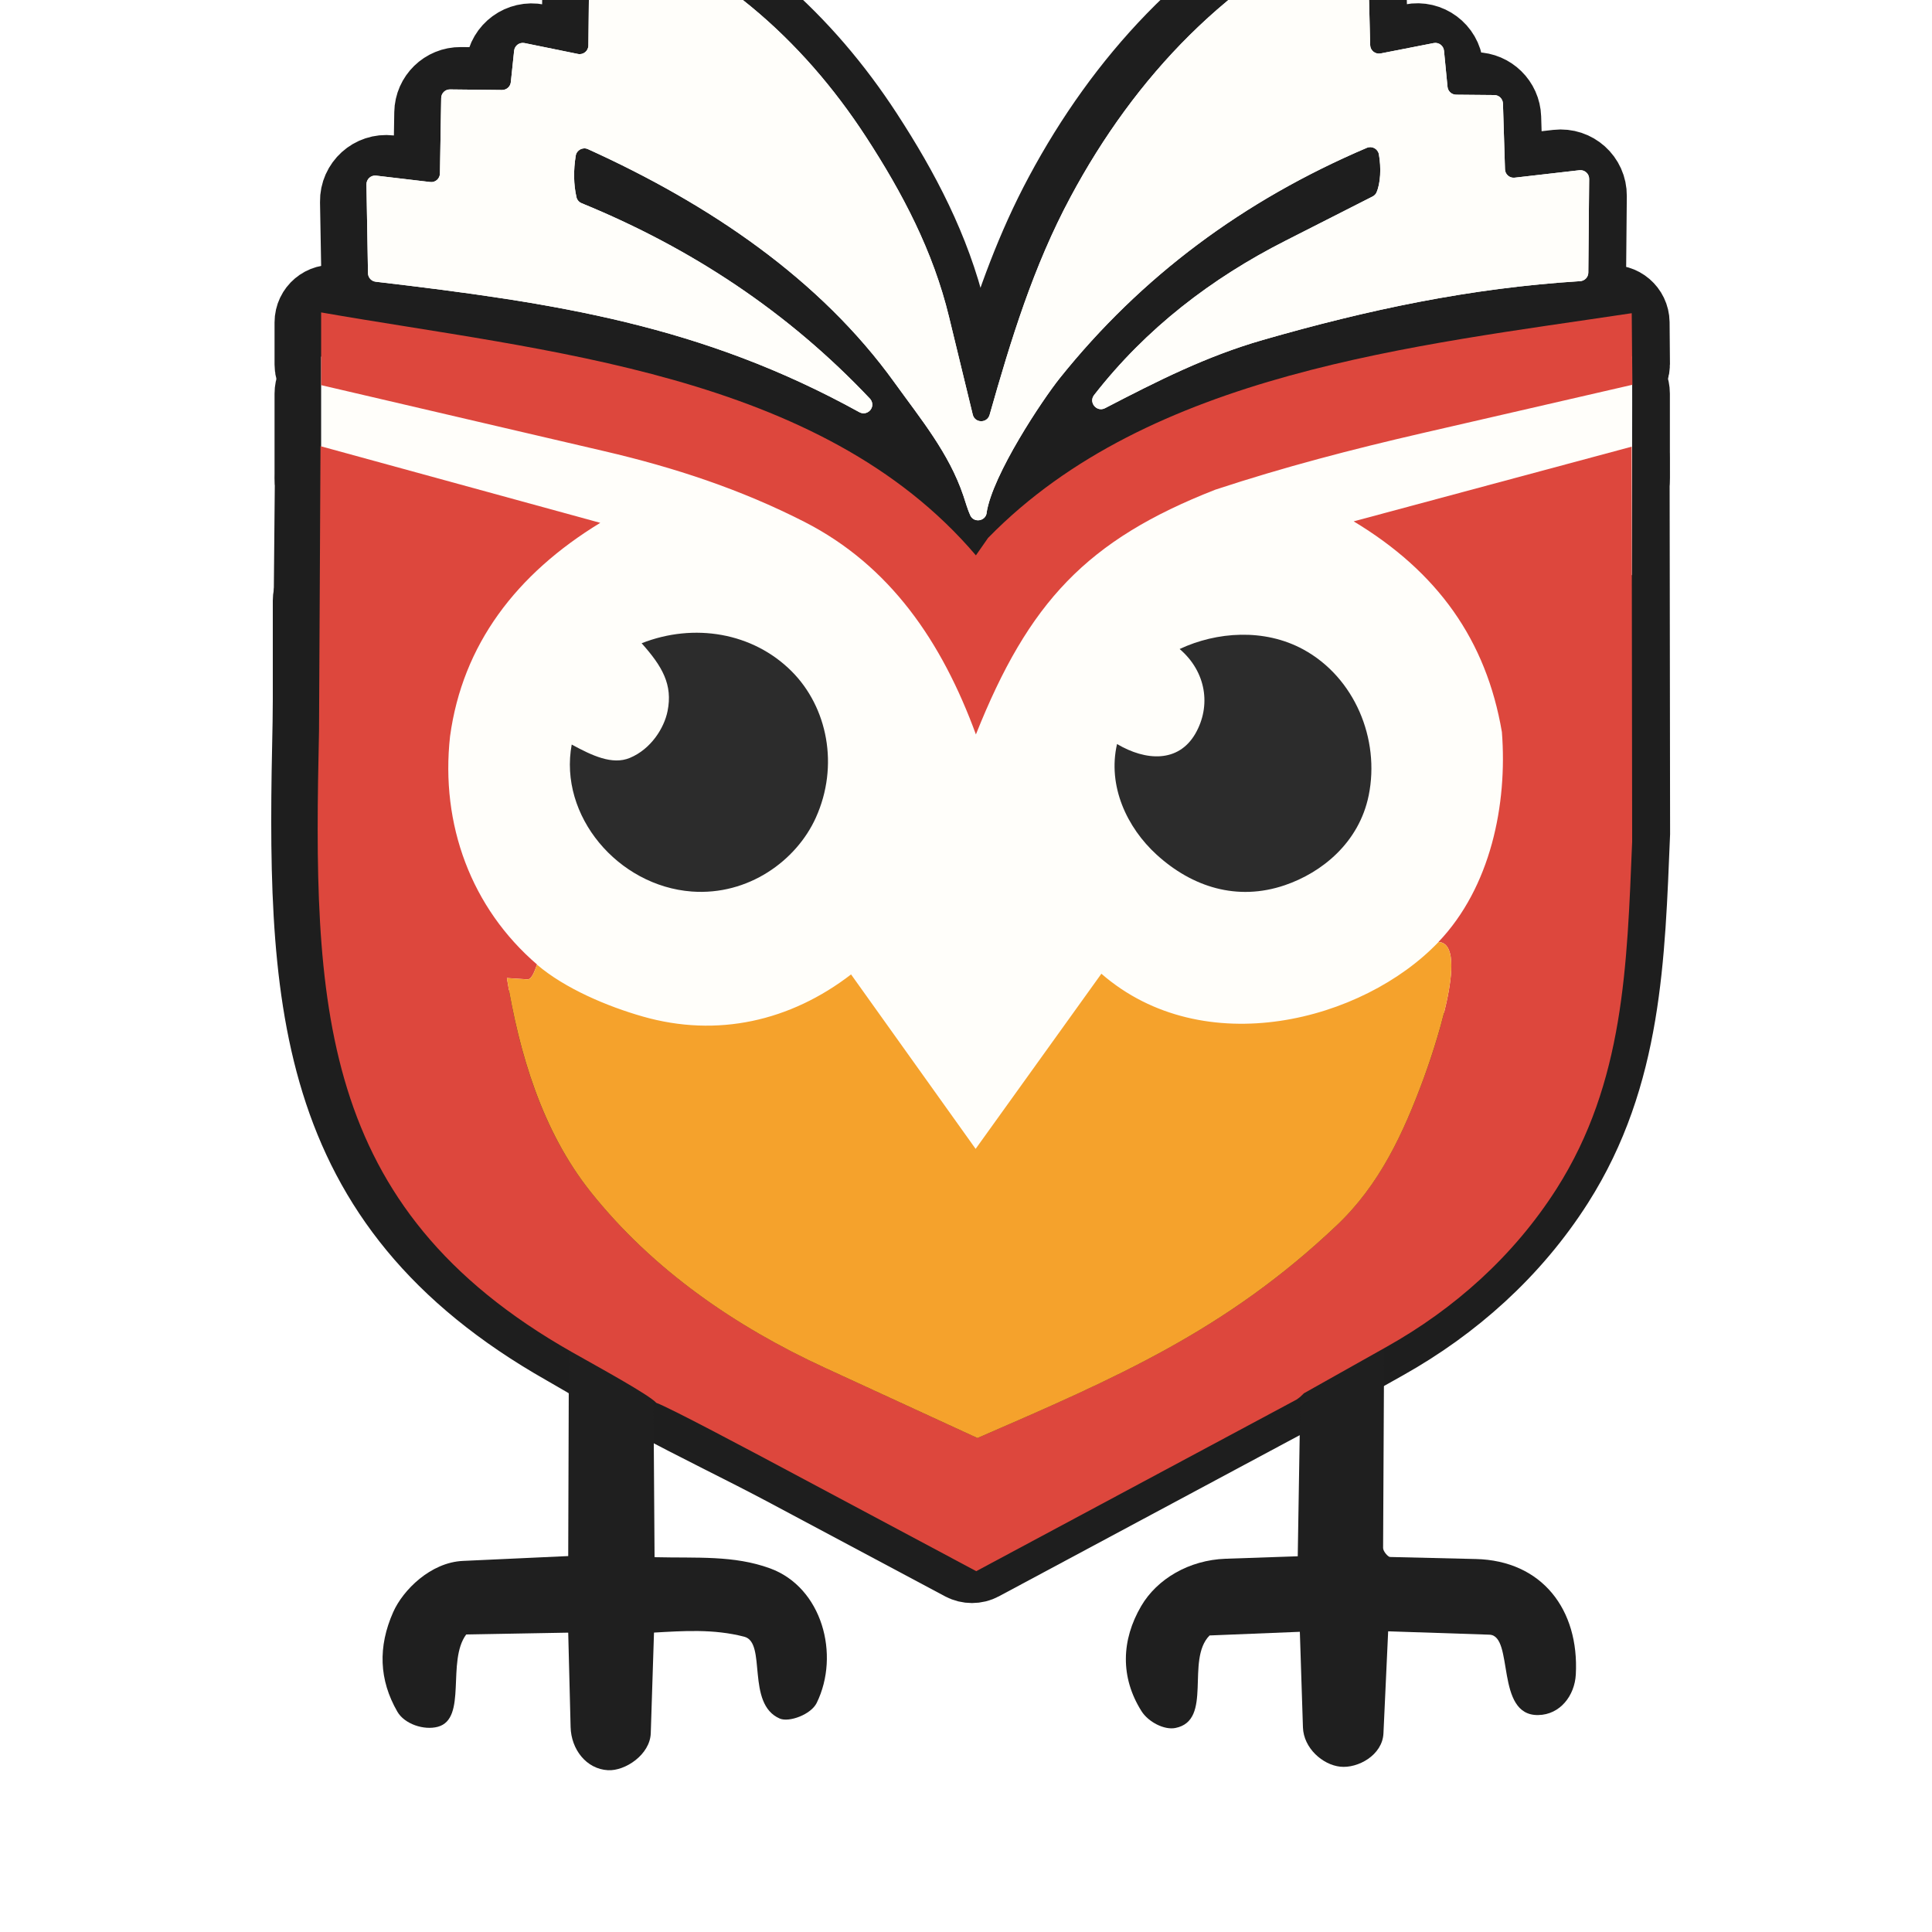
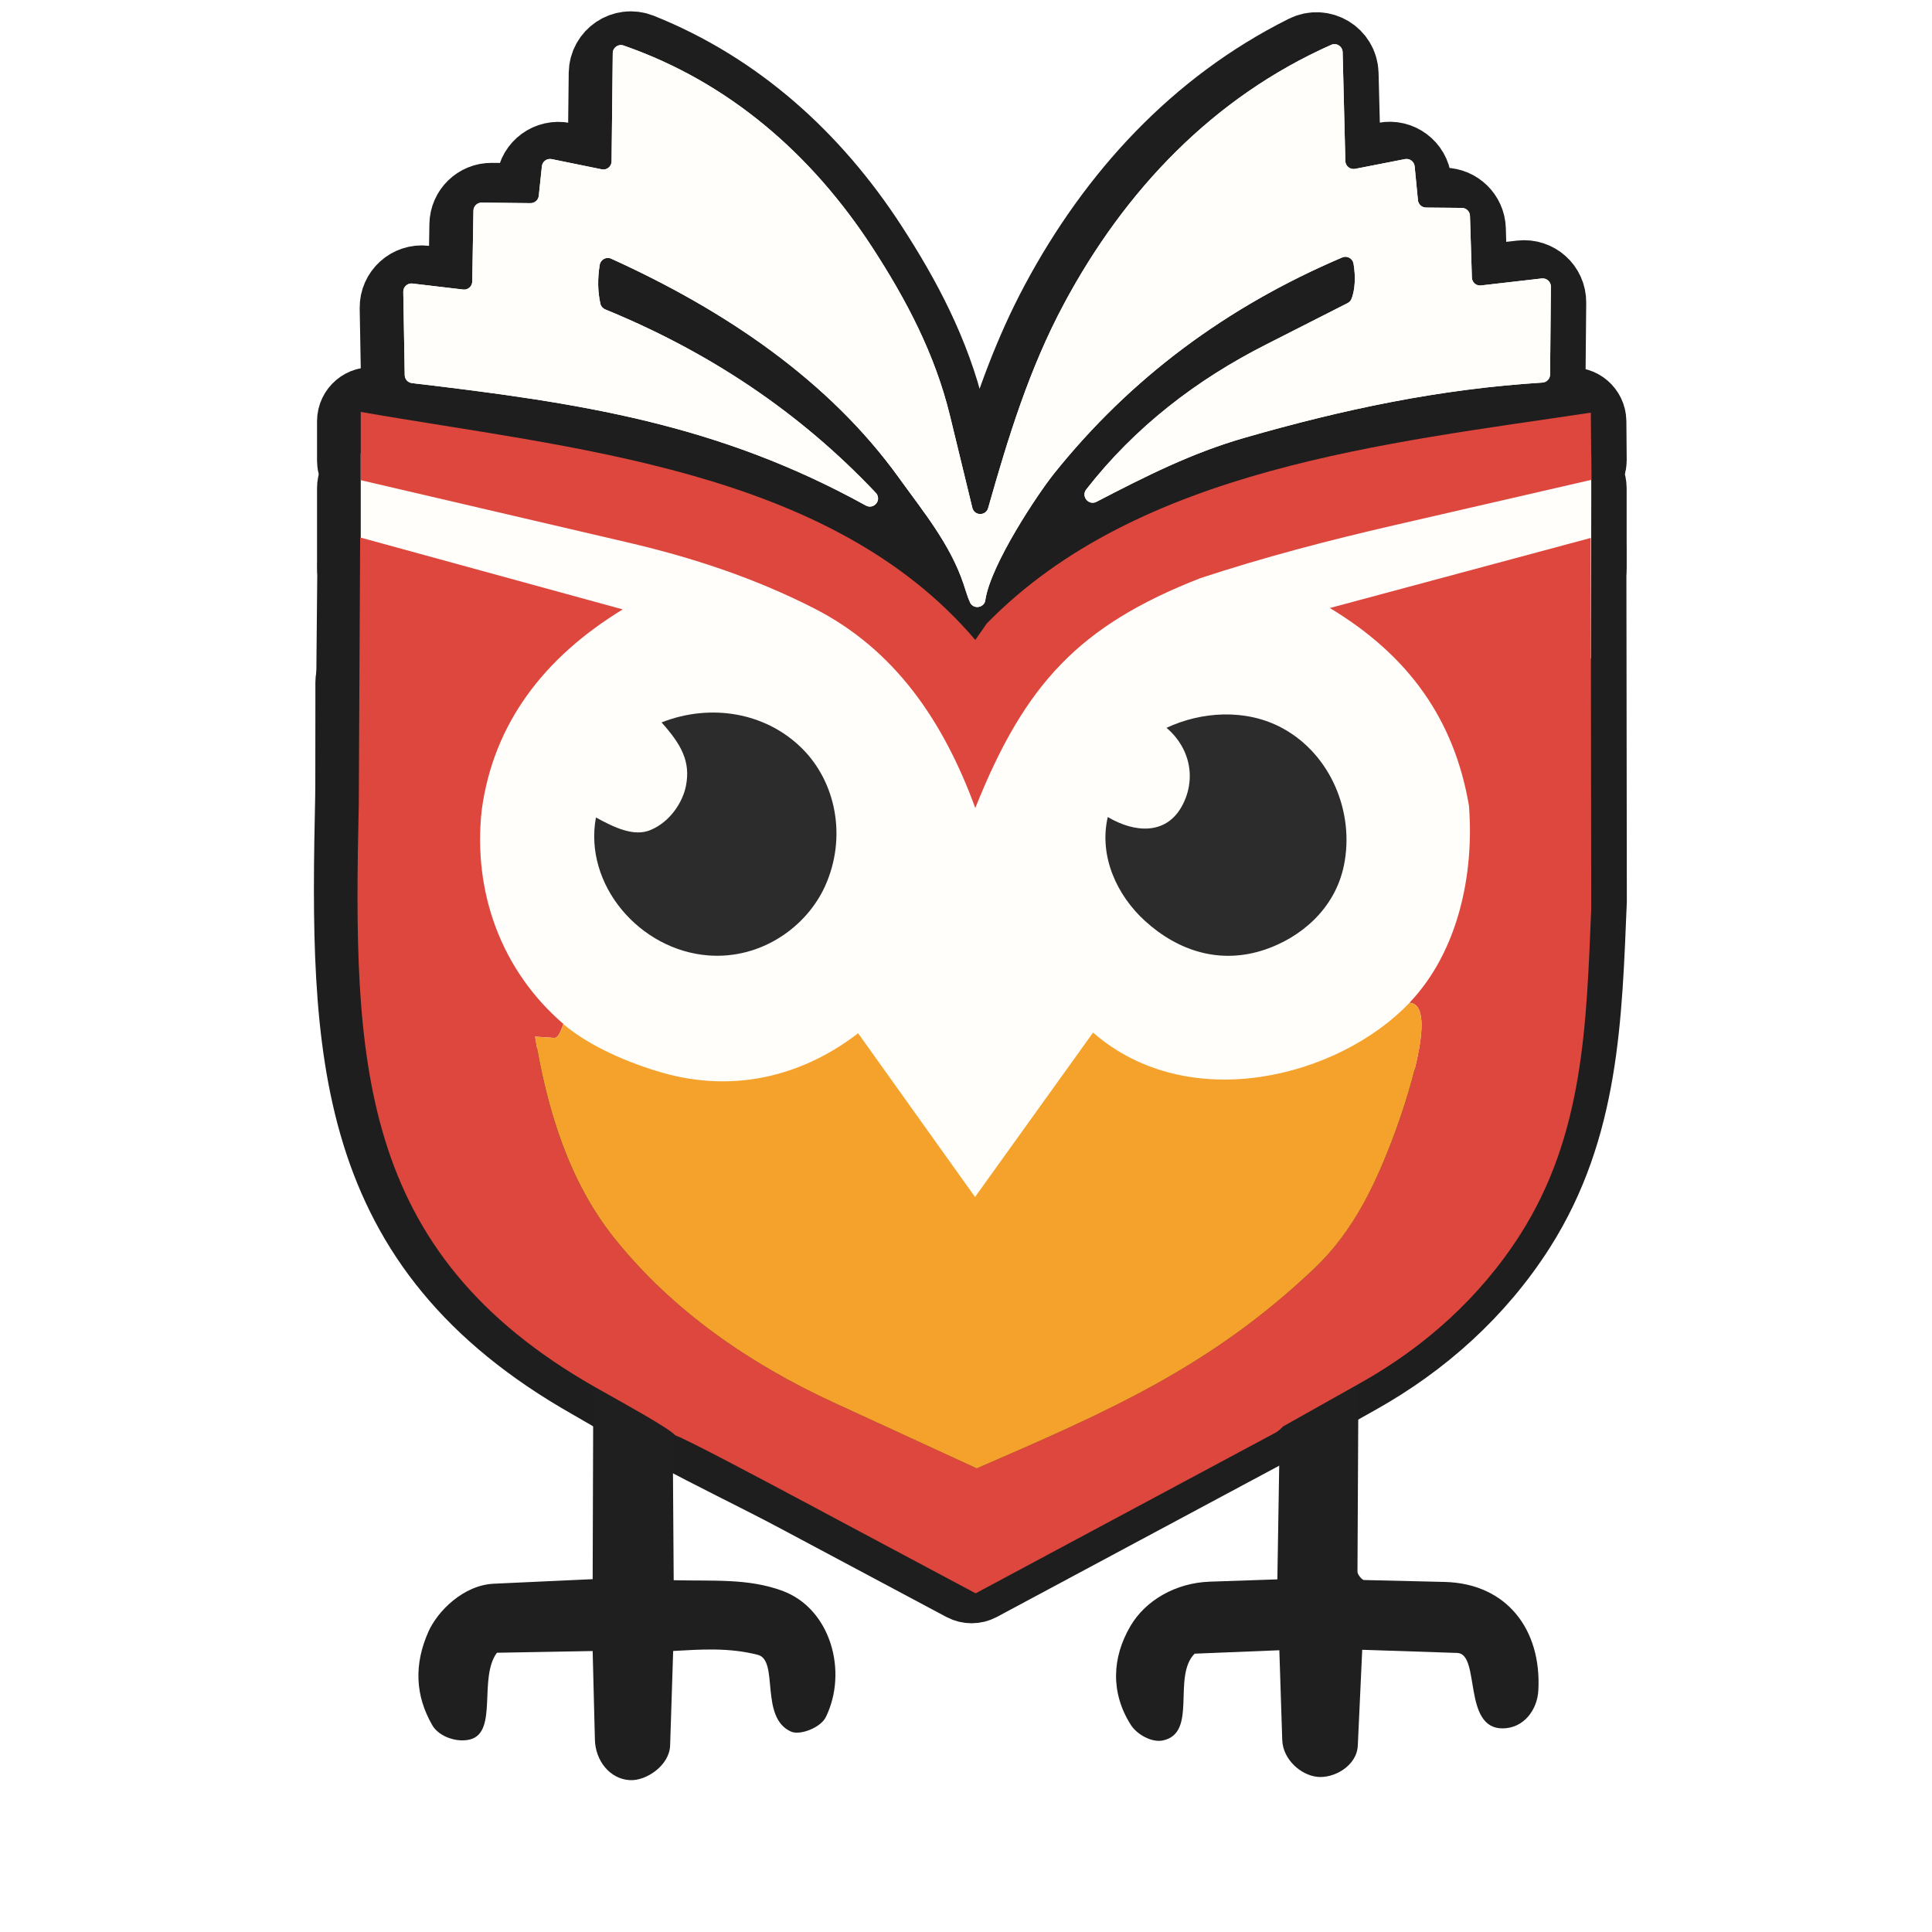
- <svg xmlns="http://www.w3.org/2000/svg" width="128" height="128" viewBox="245 38 215 275">
+ <svg xmlns="http://www.w3.org/2000/svg" width="128" height="128" viewBox="245 20 215 293">
  <defs>
    <style>
      .cls-1 {
        letter-spacing: -.03em;
      }

      .cls-1, .cls-2, .cls-3, .cls-4, .cls-5, .cls-6, .cls-7, .cls-8, .cls-9 {
        fill: #1e1e1e;
      }

      .cls-1, .cls-2, .cls-10, .cls-6 {
        font-family: Aleo-Bold, Aleo;
        font-weight: 700;
      }

      .cls-1, .cls-2, .cls-6 {
        font-size: 21.78px;
      }

      .cls-11 {
        letter-spacing: -.01em;
      }

      .cls-12 {
        fill: #f5a22c;
      }

      .cls-2 {
        letter-spacing: 0em;
      }

      .cls-13 {
        fill: none;
      }

      .cls-13, .cls-7 {
        stroke: #1e1e1e;
        stroke-miterlimit: 10;
        stroke-width: 12px;
      }

      .cls-14 {
        fill: #1f1f1f;
      }

      .cls-3 {
        font-family: Roboto-CondensedMedium, 'Roboto CondensedMedium';
        font-size: 26.4px;
        font-variation-settings: ';
        font-weight: 500;
      }

      .cls-15 {
        fill: #fffefa;
      }

      .cls-16 {
        letter-spacing: -.03em;
      }

      .cls-17 {
        letter-spacing: 0em;
      }

      .cls-10 {
        letter-spacing: 0em;
      }

      .cls-10, .cls-18 {
        fill: #dd473d;
      }

      .cls-10, .cls-5, .cls-8, .cls-9 {
        font-size: 55.98px;
      }

      .cls-5, .cls-8, .cls-9 {
        font-family: Aleo-Regular, Aleo;
      }

      .cls-6 {
        letter-spacing: -.02em;
      }

      .cls-19 {
        fill: #2c2c2c;
      }

      .cls-8 {
        letter-spacing: -.03em;
      }

      .cls-20 {
        letter-spacing: 0em;
      }

      .cls-9 {
        letter-spacing: -.02em;
      }
    </style>
  </defs>
  <g>
    <g>
      <path class="cls-7" d="M289.73,173.15c.74.69.91,1.85.32,2.68-.17.24-.37.41-.59.39l-.24-.02c-1.38-.09-2.48,1.15-2.22,2.51,1.83,9.8,5.09,19.76,11.46,27.76,8.84,11.09,20.6,19.17,33.37,25.05l20.82,9.58c.55.25,1.18.26,1.74.02,19.41-8.43,34.73-15.15,50.28-29.9,6.08-5.77,9.49-13.1,12.4-21.01.97-2.63,5.42-15.27,3.37-18.54-.46-.74-.47-1.67.09-2.35,6.31-7.72,8.36-18.55,7.65-28.17,0-.09-.02-.17-.03-.26-2-11.54-7.64-20.43-17.2-27.31-1.46-1.05-1.06-3.31.67-3.77l32.36-8.69c1.35-.36,2.67.65,2.67,2.04l.07,53.46c-.73,17.64-1.13,34.27-10.74,49.38-6.14,9.64-14.61,17.14-24.18,22.51l-11.8,6.63-.56.58-.46.3-44.63,23.91c-.62.33-1.37.33-2,0l-24.86-13.26c-6.7-3.57-12.83-6.45-19.62-10.13-.04-.02-.08-.04-.11-.06-4.51-2.77-8.08-5-11.99-7.21-36.41-20.64-36.82-49.78-35.97-88.44l.32-34.35c.05-10.64,9.97-3.38,20.23-.57l14.97,4.1c1.72.47,2.11,2.72.66,3.77-9.76,7.03-15.97,16.25-17.55,27.86-1.34,12.09,2.7,23.52,11.33,31.53Z" />
      <g>
        <path class="cls-15" d="M354.8,110.98c-.18,1.19-1.83,1.43-2.33.34-.39-.86-.67-1.87-.99-2.82" />
        <path class="cls-13" d="M354.8,110.98c-.18,1.19-1.83,1.43-2.33.34-.39-.86-.67-1.87-.99-2.82" />
        <path class="cls-4" d="M354.8,110.98c-.18,1.19-1.83,1.43-2.33.34-.39-.86-.67-1.87-.99-2.82" />
      </g>
      <g>
        <path class="cls-15" d="M336.67,157.57c-23.67-15.16-42.49-65.36-69.45-68.53-.62-.07-.48-11.58-.49-12.2l-.18-10.15c-.04-2.06,1.76-3.69,3.81-3.45l2.85.34c2,.24,3.77-1.31,3.81-3.33l.1-6.2c.03-1.87,1.57-3.37,3.44-3.35l3.28.03c1.76.02,3.24-1.3,3.43-3.05v-.14c.22-2,2.11-3.39,4.09-2.99l2.68.55c2.1.43,4.07-1.16,4.09-3.3l.12-10.7c.03-2.39,2.45-4.02,4.67-3.14,14.6,5.84,26.15,16.32,34.71,29.47,5.22,8.02,9.55,16.28,11.81,25.6l1.47,6.05c.82,3.36,5.56,3.52,6.57.21,2.45-8,5.24-15.81,9.26-23.3,8.64-16.13,21.01-29.6,37.39-37.77,2.24-1.12,4.88.47,4.94,2.97l.27,10.61c.05,2.11,1.99,3.67,4.06,3.26l2.69-.53c1.97-.39,3.85,1.01,4.05,3.01l.08.81c.17,1.73,1.62,3.06,3.36,3.08h1.41c1.83.03,3.32,1.49,3.38,3.32l.15,4.93c.06,1.99,1.81,3.51,3.8,3.28l4.44-.51c2.04-.23,3.82,1.37,3.8,3.42l-.1,10.88c0,.65.03,8.81-.62,8.85-15.67.98-53.86,50.98-68.88,55.3" />
        <path class="cls-13" d="M336.67,157.57c-23.67-15.16-42.49-65.36-69.45-68.53-.62-.07-.48-11.58-.49-12.2l-.18-10.15c-.04-2.06,1.76-3.69,3.81-3.45l2.85.34c2,.24,3.77-1.31,3.81-3.33l.1-6.2c.03-1.87,1.57-3.37,3.44-3.35l3.28.03c1.76.02,3.24-1.3,3.43-3.05v-.14c.22-2,2.11-3.39,4.09-2.99l2.68.55c2.1.43,4.07-1.16,4.09-3.3l.12-10.7c.03-2.39,2.45-4.02,4.67-3.14,14.6,5.84,26.15,16.32,34.71,29.47,5.22,8.02,9.55,16.28,11.81,25.6l1.47,6.05c.82,3.36,5.56,3.52,6.57.21,2.45-8,5.24-15.81,9.26-23.3,8.64-16.13,21.01-29.6,37.39-37.77,2.24-1.12,4.88.47,4.94,2.97l.27,10.61c.05,2.11,1.99,3.67,4.06,3.26l2.69-.53c1.97-.39,3.85,1.01,4.05,3.01l.08.81c.17,1.73,1.62,3.06,3.36,3.08h1.41c1.83.03,3.32,1.49,3.38,3.32l.15,4.93c.06,1.99,1.81,3.51,3.8,3.28l4.44-.51c2.04-.23,3.82,1.37,3.8,3.42l-.1,10.88c0,.65.03,8.81-.62,8.85-15.67.98-53.86,50.98-68.88,55.3" />
        <path class="cls-4" d="M336.67,157.57c-23.67-15.16-42.49-65.36-69.45-68.53-.62-.07-.48-11.58-.49-12.2l-.18-10.15c-.04-2.06,1.76-3.69,3.81-3.45l2.85.34c2,.24,3.77-1.31,3.81-3.33l.1-6.2c.03-1.87,1.57-3.37,3.44-3.35l3.28.03c1.76.02,3.24-1.3,3.43-3.05v-.14c.22-2,2.11-3.39,4.09-2.99l2.68.55c2.1.43,4.07-1.16,4.09-3.3l.12-10.7c.03-2.39,2.45-4.02,4.67-3.14,14.6,5.84,26.15,16.32,34.71,29.47,5.22,8.02,9.55,16.28,11.81,25.6l1.47,6.05c.82,3.36,5.56,3.52,6.57.21,2.45-8,5.24-15.81,9.26-23.3,8.64-16.13,21.01-29.6,37.39-37.77,2.24-1.12,4.88.47,4.94,2.97l.27,10.61c.05,2.11,1.99,3.67,4.06,3.26l2.69-.53c1.97-.39,3.85,1.01,4.05,3.01l.08.81c.17,1.73,1.62,3.06,3.36,3.08h1.41c1.83.03,3.32,1.49,3.38,3.32l.15,4.93c.06,1.99,1.81,3.51,3.8,3.28l4.44-.51c2.04-.23,3.82,1.37,3.8,3.42l-.1,10.88c0,.65.03,8.81-.62,8.85-15.67.98-53.86,50.98-68.88,55.3" />
      </g>
      <path class="cls-7" d="M289.91,175.99c.75-.8,1.92-1.02,2.82-.4,3.84,2.66,8.87,4.69,13.13,5.91,9.96,2.84,19.7.93,27.97-4.76.95-.66,2.25-.44,2.93.51l14.77,20.69c.84,1.18,2.6,1.18,3.45,0l14.87-20.71c.7-.97,2.05-1.16,3.01-.44,13.79,10.25,33.73,5.53,44.57-4.23,1.33-1.2,3.5-.26,3.53,1.53.09,4.9-3.1,13.95-3.9,16.13-2.91,7.91-6.31,15.24-12.4,21.01-15.55,14.75-30.87,21.48-50.28,29.9-.55.24-1.19.24-1.74-.02l-20.82-9.58c-12.77-5.88-24.53-13.96-33.37-25.05-6.37-7.99-9.63-17.95-11.46-27.76-.25-1.36.84-2.6,2.22-2.51l.24.02c.17.01.32-.08.46-.22Z" />
      <path class="cls-7" d="M355.18,113.2c22.39-22.78,58.68-26.96,88.95-31.44,1.32-.2,2.5.82,2.52,2.15l.05,5.9c0,1.03-.7,1.93-1.7,2.16l-28.21,6.49c-9.99,2.3-19.58,4.8-29.36,8.02-.05.02-.1.03-.14.05-16.62,6.52-24.94,14.42-31.95,29.95-.79,1.74-3.25,1.74-4.02-.01-4.81-10.97-11.79-19.94-22.47-25.39-9.08-4.63-18.47-7.72-28.42-10.04l-38.65-9.01c-.99-.23-1.7-1.12-1.7-2.14v-6c0-1.36,1.22-2.39,2.56-2.16,30.41,5.15,67.03,8.64,88.82,32.1.95,1.03,2.61.92,3.41-.23l.05-.07c.08-.11.16-.22.26-.31Z" />
      <path class="cls-7" d="M373.41,146.29c0-1.46,1.46-2.45,2.84-1.97,4.39,1.55,8.74.25,9.97-6.37.41-2.2-.31-4.38-1.61-6.2-.86-1.2-.28-2.87,1.13-3.28,4.67-1.38,10.01-1.26,14.54,1.2,7.34,3.99,10.96,12.78,9.33,20.79-1.37,6.71-6.65,10.98-11.94,12.78-6.81,2.32-13.22.24-18.25-4.35-3.47-3.17-5.99-7.75-5.99-12.62Z" />
      <path class="cls-7" d="M295.9,146.58c-.05-1.56,1.55-2.61,2.99-1.99,1.95.84,3.83,1.25,5.54.55,3.01-1.25,4.89-4.25,5.37-6.66.57-2.83-.14-5.01-1.8-7.33-.87-1.22-.24-2.96,1.22-3.29,6.58-1.51,13.47.19,18.24,4.97,5.09,5.1,6.78,13.43,3.43,20.84-2.77,6.12-9.61,11.09-17.65,10.5-9.34-.69-17.08-8.69-17.35-17.58Z" />
      <rect class="cls-7" x="259.83" y="120.96" width="186.61" height="39.91" rx="2.54" ry="2.54" />
      <rect class="cls-7" x="281.09" y="100.03" width="150.53" height="76.65" rx="2.54" ry="2.54" />
      <rect class="cls-7" x="260.08" y="91.49" width="59.15" height="17.09" rx="2.54" ry="2.54" />
      <rect class="cls-7" x="387.29" y="91.49" width="59.4" height="17.09" rx="2.54" ry="2.54" />
      <rect class="cls-7" x="287.96" y="142.06" width="130.34" height="76.65" rx="2.54" ry="2.54" />
    </g>
    <g id="nDI47z">
      <g>
        <g>
          <path class="cls-15" d="M355.44,111.02c-.18,1.19-1.83,1.43-2.33.34-.39-.86-.67-1.87-.99-2.82-2.04-6.04-6.03-10.86-9.79-16.08-10.6-14.74-26.36-25.4-43.64-33.23-.74-.34-1.61.13-1.74.93-.34,2.09-.31,4.11.11,5.93.09.38.37.69.74.84,15.65,6.41,29.39,15.5,41.01,27.8.1.1.18.22.24.35h0c.49,1.09-.69,2.16-1.73,1.59-22.43-12.38-43.16-15.56-68.84-18.57-.62-.07-1.09-.59-1.1-1.21l-.22-12.64c-.01-.75.64-1.34,1.38-1.25l7.7.91c.73.09,1.37-.48,1.38-1.21l.18-10.75c.01-.68.57-1.23,1.25-1.22l7.41.08c.64,0,1.18-.47,1.25-1.11l.47-4.48c.08-.73.76-1.23,1.48-1.09l7.6,1.55c.76.16,1.48-.42,1.49-1.2l.18-16.42c0-.84.84-1.44,1.63-1.16,16.02,5.56,28.57,16.55,37.71,30.59,5.22,8.02,9.55,16.28,11.81,25.6l3.38,13.92c.3,1.24,2.05,1.27,2.4.04,3.04-10.71,6.22-21.13,11.52-31.01,9.18-17.14,22.57-31.27,40.51-39.24.8-.36,1.71.23,1.73,1.11l.41,16.51c.02.77.72,1.33,1.48,1.19l7.56-1.48c.72-.14,1.4.37,1.47,1.1l.5,5.13c.06.63.59,1.11,1.22,1.12l5.44.05c.66,0,1.21.54,1.23,1.2l.29,9.37c.02.72.66,1.28,1.38,1.19l9.22-1.06c.74-.08,1.39.5,1.38,1.24l-.12,13.33c0,.65-.52,1.18-1.16,1.22-15.67.98-30.19,4.06-45.2,8.38-7.98,2.3-14.88,5.78-22.43,9.7-1.18.61-2.37-.81-1.56-1.86,7.4-9.51,16.76-16.65,27.2-21.95l12.44-6.32c.23-.12.43-.3.54-.53.61-1.34.7-3.57.36-5.47-.14-.79-.98-1.24-1.71-.93-17.57,7.49-32.11,18.3-43.71,32.78-2.42,3.02-9.59,13.74-10.42,19.18Z" />
          <path class="cls-15" d="M355.44,111.02c-.18,1.19-1.83,1.43-2.33.34-.39-.86-.67-1.87-.99-2.82-2.04-6.04-6.03-10.86-9.79-16.08-10.6-14.74-26.36-25.4-43.64-33.23-.74-.34-1.61.13-1.74.93-.34,2.09-.31,4.11.11,5.93.09.38.37.69.74.84,15.65,6.41,29.39,15.5,41.01,27.8.1.1.18.22.24.35h0c.49,1.09-.69,2.16-1.73,1.59-22.43-12.38-43.16-15.56-68.84-18.57-.62-.07-1.09-.59-1.1-1.21l-.22-12.64c-.01-.75.64-1.34,1.38-1.25l7.7.91c.73.09,1.37-.48,1.38-1.21l.18-10.75c.01-.68.57-1.23,1.25-1.22l7.41.08c.64,0,1.18-.47,1.25-1.11l.47-4.48c.08-.73.76-1.23,1.48-1.09l7.6,1.55c.76.16,1.48-.42,1.49-1.2l.18-16.42c0-.84.84-1.44,1.63-1.16,16.02,5.56,28.57,16.55,37.71,30.59,5.22,8.02,9.55,16.28,11.81,25.6l3.38,13.92c.3,1.24,2.05,1.27,2.4.04,3.04-10.71,6.22-21.13,11.52-31.01,9.18-17.14,22.57-31.27,40.51-39.24.8-.36,1.71.23,1.73,1.11l.41,16.51c.02.77.72,1.33,1.48,1.19l7.56-1.48c.72-.14,1.4.37,1.47,1.1l.5,5.13c.06.63.59,1.11,1.22,1.12l5.44.05c.66,0,1.21.54,1.23,1.2l.29,9.37c.02.72.66,1.28,1.38,1.19l9.22-1.06c.74-.08,1.39.5,1.38,1.24l-.12,13.33c0,.65-.52,1.18-1.16,1.22-15.67.98-30.19,4.06-45.2,8.38-7.98,2.3-14.88,5.78-22.43,9.7-1.18.61-2.37-.81-1.56-1.86,7.4-9.51,16.76-16.65,27.2-21.95l12.44-6.32c.23-.12.43-.3.54-.53.61-1.34.7-3.57.36-5.47-.14-.79-.98-1.24-1.71-.93-17.57,7.49-32.11,18.3-43.71,32.78-2.42,3.02-9.59,13.74-10.42,19.18Z" />
        </g>
        <g>
          <path class="cls-14" d="M412.02,228.74l-.15,29.6c0,.49.71,1.27.98,1.28l12.22.29c9.44.23,14.73,7.22,14.23,16.44-.16,2.99-2.22,5.72-5.35,5.77-6.19.11-3.39-11.32-6.95-11.44l-14.41-.48-.67,14.52c-.14,3.1-3.63,5.02-6.15,4.75s-5.21-2.65-5.31-5.59l-.44-13.61-12.85.52c-3.45,3.49.54,12.09-4.86,13.17-1.61.32-3.86-.87-4.82-2.38-3.06-4.84-2.88-10.15-.05-14.98,2.26-3.86,6.82-6.55,12.03-6.73l10.25-.35.35-21.57.13-3.21,11.8-6.63.02.64Z" />
          <path class="cls-14" d="M308.01,236.1l.16,23.55c6.07.15,11.25-.3,16.44,1.59,7.42,2.71,9.99,12.31,6.64,19.15-.81,1.66-3.93,2.8-5.26,2.23-4.84-2.1-1.82-10.82-5.05-11.65-4.39-1.14-8.73-.82-12.85-.59l-.46,14.32c-.1,3.05-3.64,5.41-6.1,5.27-3.07-.17-5.23-2.96-5.31-6.14l-.34-13.44-14.52.26c-2.82,3.81.19,12-4.04,13.14-1.96.53-4.74-.38-5.76-2.15-2.61-4.52-2.78-9.25-.59-14.18,1.39-3.13,5.32-7.07,9.92-7.28l14.99-.69.1-30.64c3.92,2.22,9.1,3.46,12.04,7.24Z" />
        </g>
      </g>
      <path class="cls-15" d="M260.71,111.28v-22.51c0-.57,68.51,14.23,79.97,28.95,8.33,10.69,9.55,17.09,13.35,15.86,1.76-.57,9.16-23.2,31.2-29.15,25.54-6.89,62.09-16.23,62.09-15.66.03,3.66-.04,31.05-.04,31.05-.76,1.01-9,6.04-13.47,12.9-6.11,9.39,1.2,17.37-2.82,32.54-2.24,8.44-8.81,17.88-18,21.72-15.09,6.3-26.34-7.03-37.77,0-9.6,5.9-14.29,15.69-21.19,16.97-8.26,1.53-4.89-13.81-19.59-16.68-10.99-2.15-15.28,6.93-28.05,4.29-9.33-1.93-15.25-8.47-18.06-11.57-11.49-12.68-11.99-29.22-12.13-33.88-.33-10.99,2.71-12.42.26-18-4.26-9.69-15.74-5.84-15.74-16.83Z" />
      <path class="cls-18" d="M291.43,175.3c-.23.61-.69,2.15-1.35,2.1l-2.93-.19c1.73,10.65,4.97,21.72,11.93,30.44,8.84,11.09,20.6,19.17,33.37,25.05l21.68,9.98c19.83-8.61,35.38-15.31,51.15-30.28,6.08-5.77,9.49-13.1,12.4-21.01,1.11-3.01,6.76-19.08,2.07-19.31,7.43-7.8,9.83-19.55,9.03-29.88-2.23-13.08-9.13-22.78-21.1-29.99l39.57-10.63.07,56.22c-.73,17.64-1.13,34.27-10.74,49.38-6.14,9.64-14.61,17.14-24.18,22.51l-11.8,6.63-.54.52-.48.36-45.62,24.44-25.86-13.8c-6.71-3.58-17.78-9.47-19.68-10.16-1.06-1.17-8.12-5.02-12.04-7.24-36.41-20.64-36.82-49.78-35.97-88.44l.21-40.49,39.82,10.91c-11.97,7.3-19.6,17.33-21.38,30.39-1.39,12.58,3.04,24.45,12.4,32.49Z" />
      <path class="cls-12" d="M291.43,175.3c3.96,3.4,10.04,5.96,15.06,7.39,10.64,3.04,21.04.64,29.65-5.99l17.73,24.83,17.9-24.93c14.54,12.64,37.23,6.77,47.98-4.51,4.69.23-.97,16.3-2.07,19.31-2.91,7.91-6.31,15.24-12.4,21.01-15.78,14.97-31.33,21.68-51.15,30.28l-21.68-9.98c-12.77-5.88-24.53-13.96-33.37-25.05-6.95-8.72-10.19-19.79-11.93-30.44l2.93.19c.66.04,1.12-1.49,1.35-2.1Z" />
      <path class="cls-18" d="M355.67,114.54c23-23.54,60.77-27.31,91.59-31.96l.09,10.19-29.93,6.89c-10.02,2.31-19.63,4.81-29.43,8.04-18.32,7.17-26.57,16.01-34.08,34.84-4.83-13.18-12.2-24.03-24.43-30.27-9.08-4.63-18.47-7.72-28.42-10.04l-40.35-9.41v-10.35c31.74,5.56,71.09,8.58,93.2,34.58l1.75-2.51Z" />
      <path class="cls-19" d="M373.99,143.9c4.12,2.44,8.75,2.68,11.15-1.46,2.29-3.97,1.55-8.83-2.23-12.06,5.27-2.47,12.03-2.96,17.58.05,7.34,3.99,10.96,12.78,9.33,20.79-1.37,6.71-6.65,10.98-11.94,12.78-6.81,2.32-13.22.24-18.25-4.35-4.21-3.84-7.01-9.76-5.63-15.75Z" />
      <path class="cls-19" d="M296.38,143.98c2.89,1.57,5.77,2.94,8.27,1.9,3.01-1.25,4.89-4.25,5.37-6.66.76-3.76-.74-6.36-3.69-9.66,7.44-2.93,15.83-1.54,21.36,4,5.09,5.1,6.78,13.43,3.43,20.84-2.77,6.12-9.61,11.09-17.65,10.5-10.5-.78-18.98-10.79-17.09-20.94Z" />
    </g>
  </g>
</svg>
